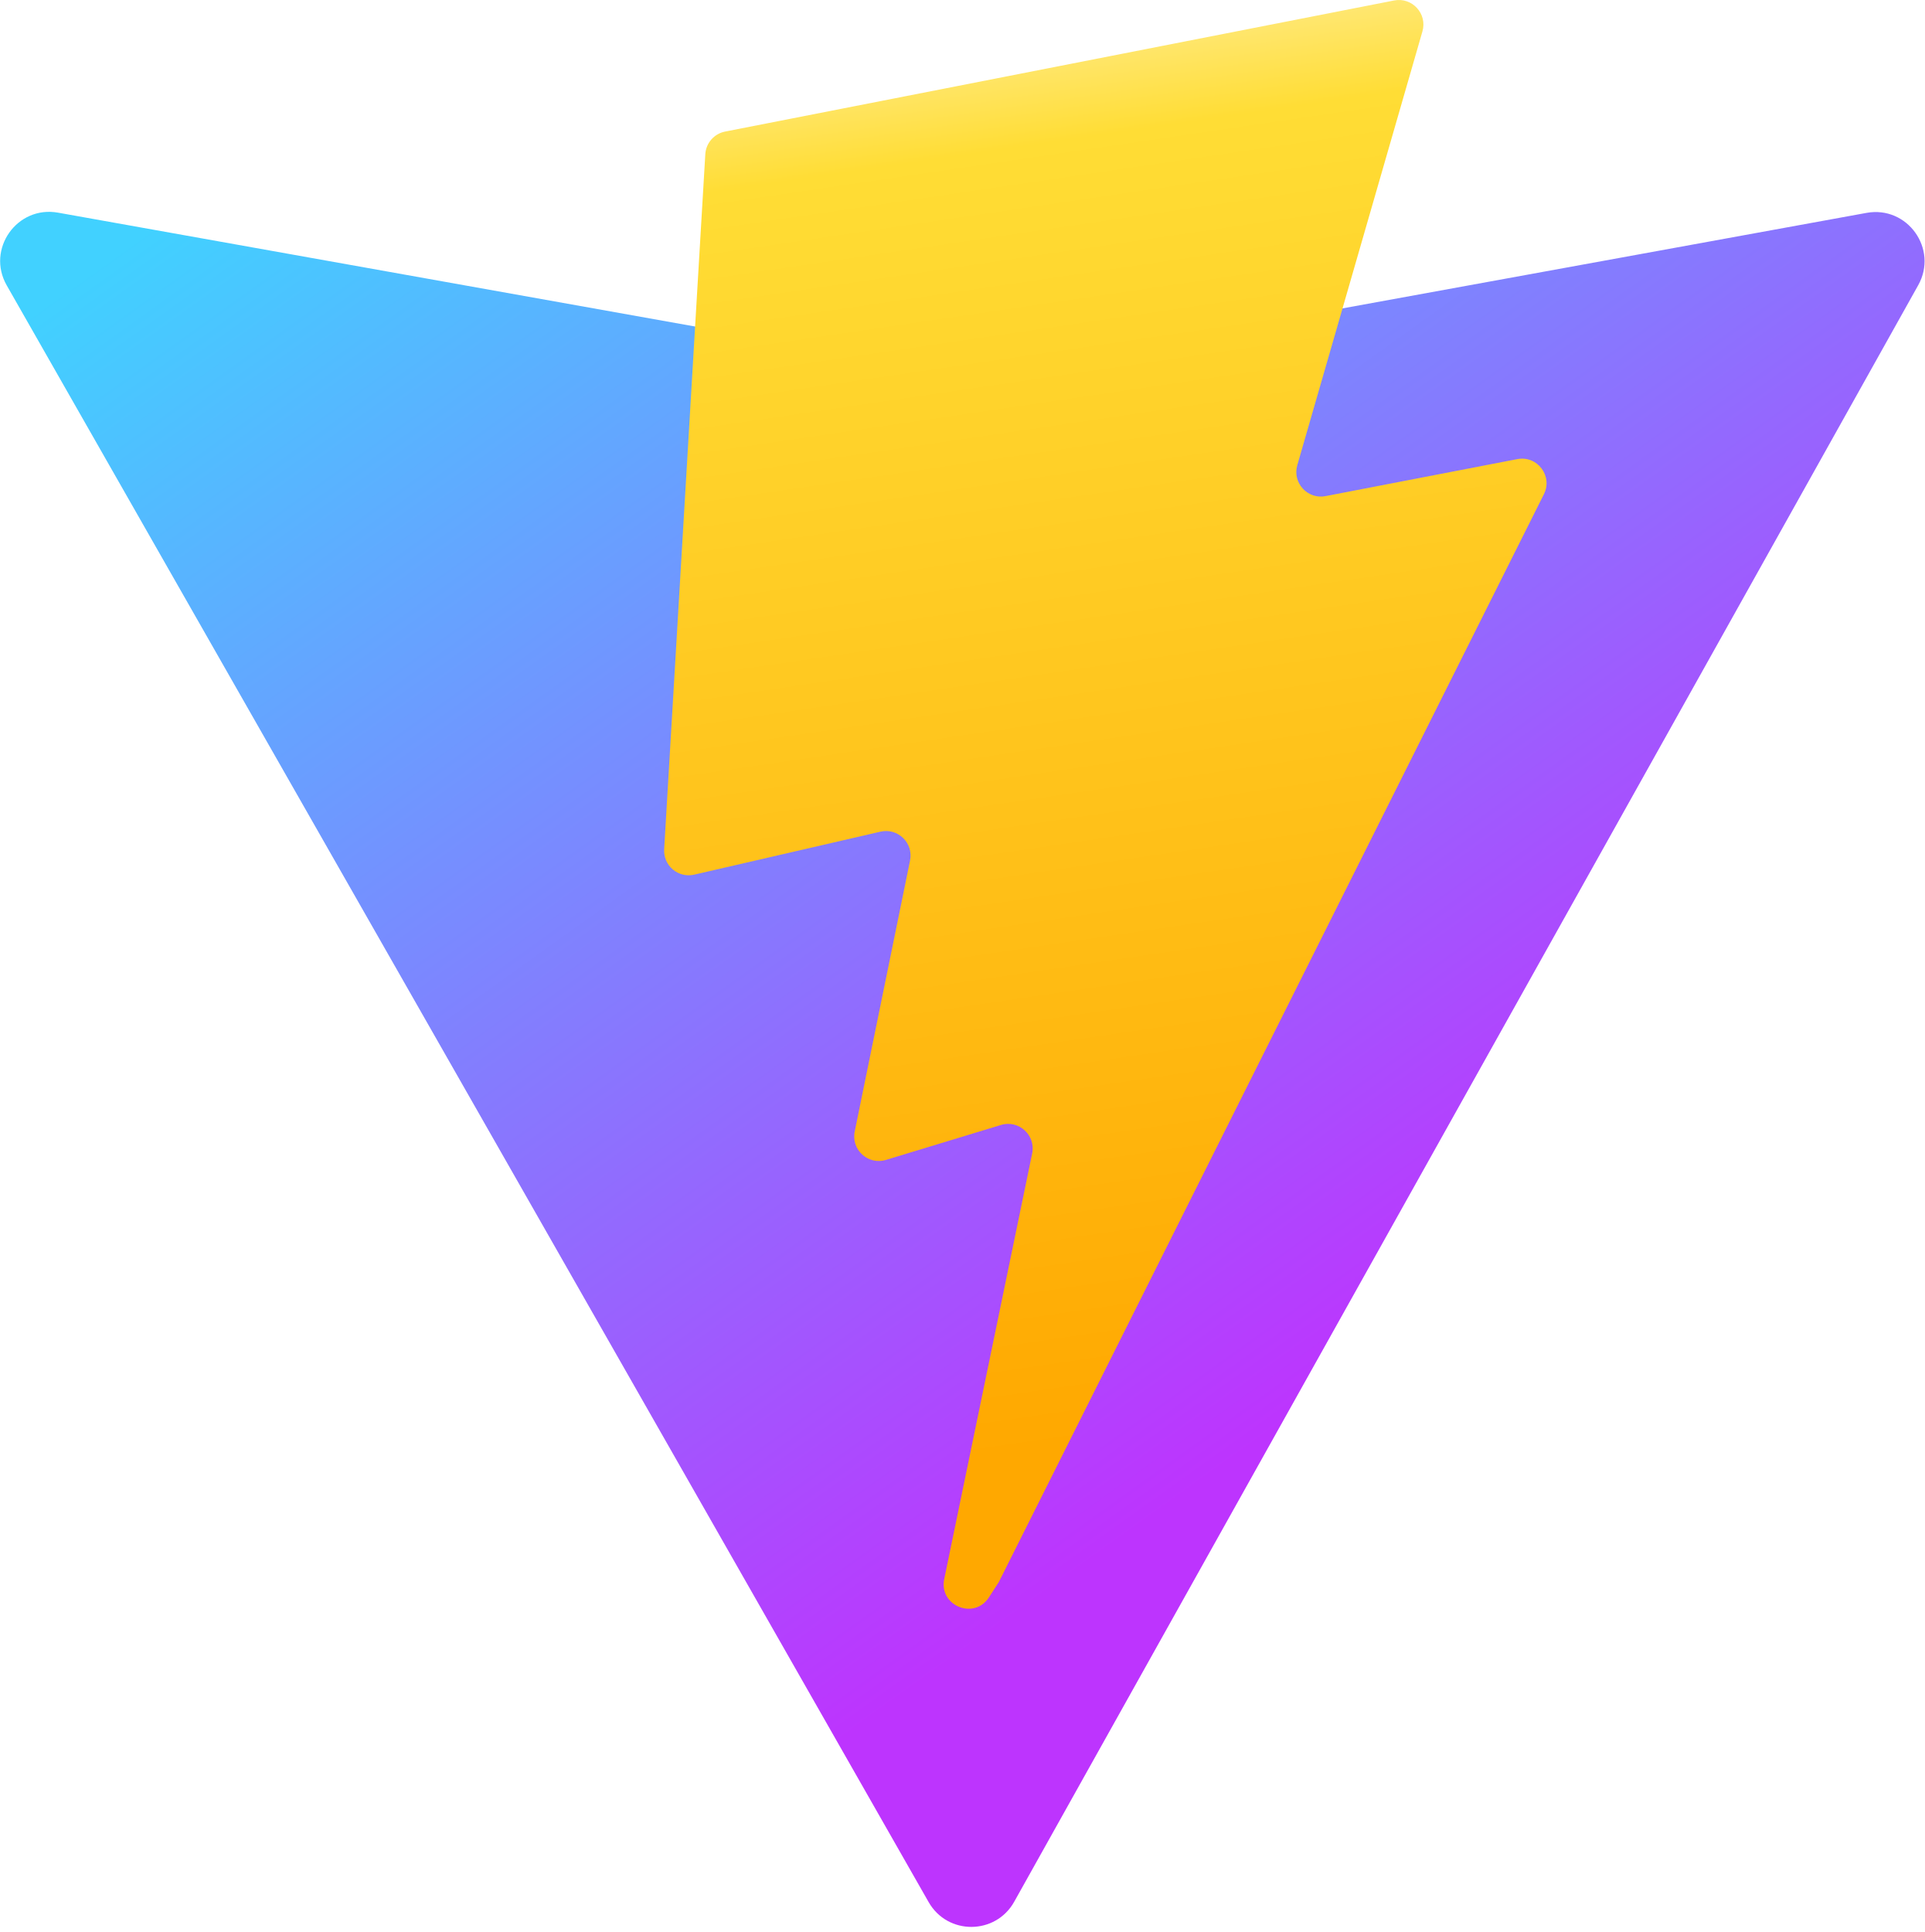
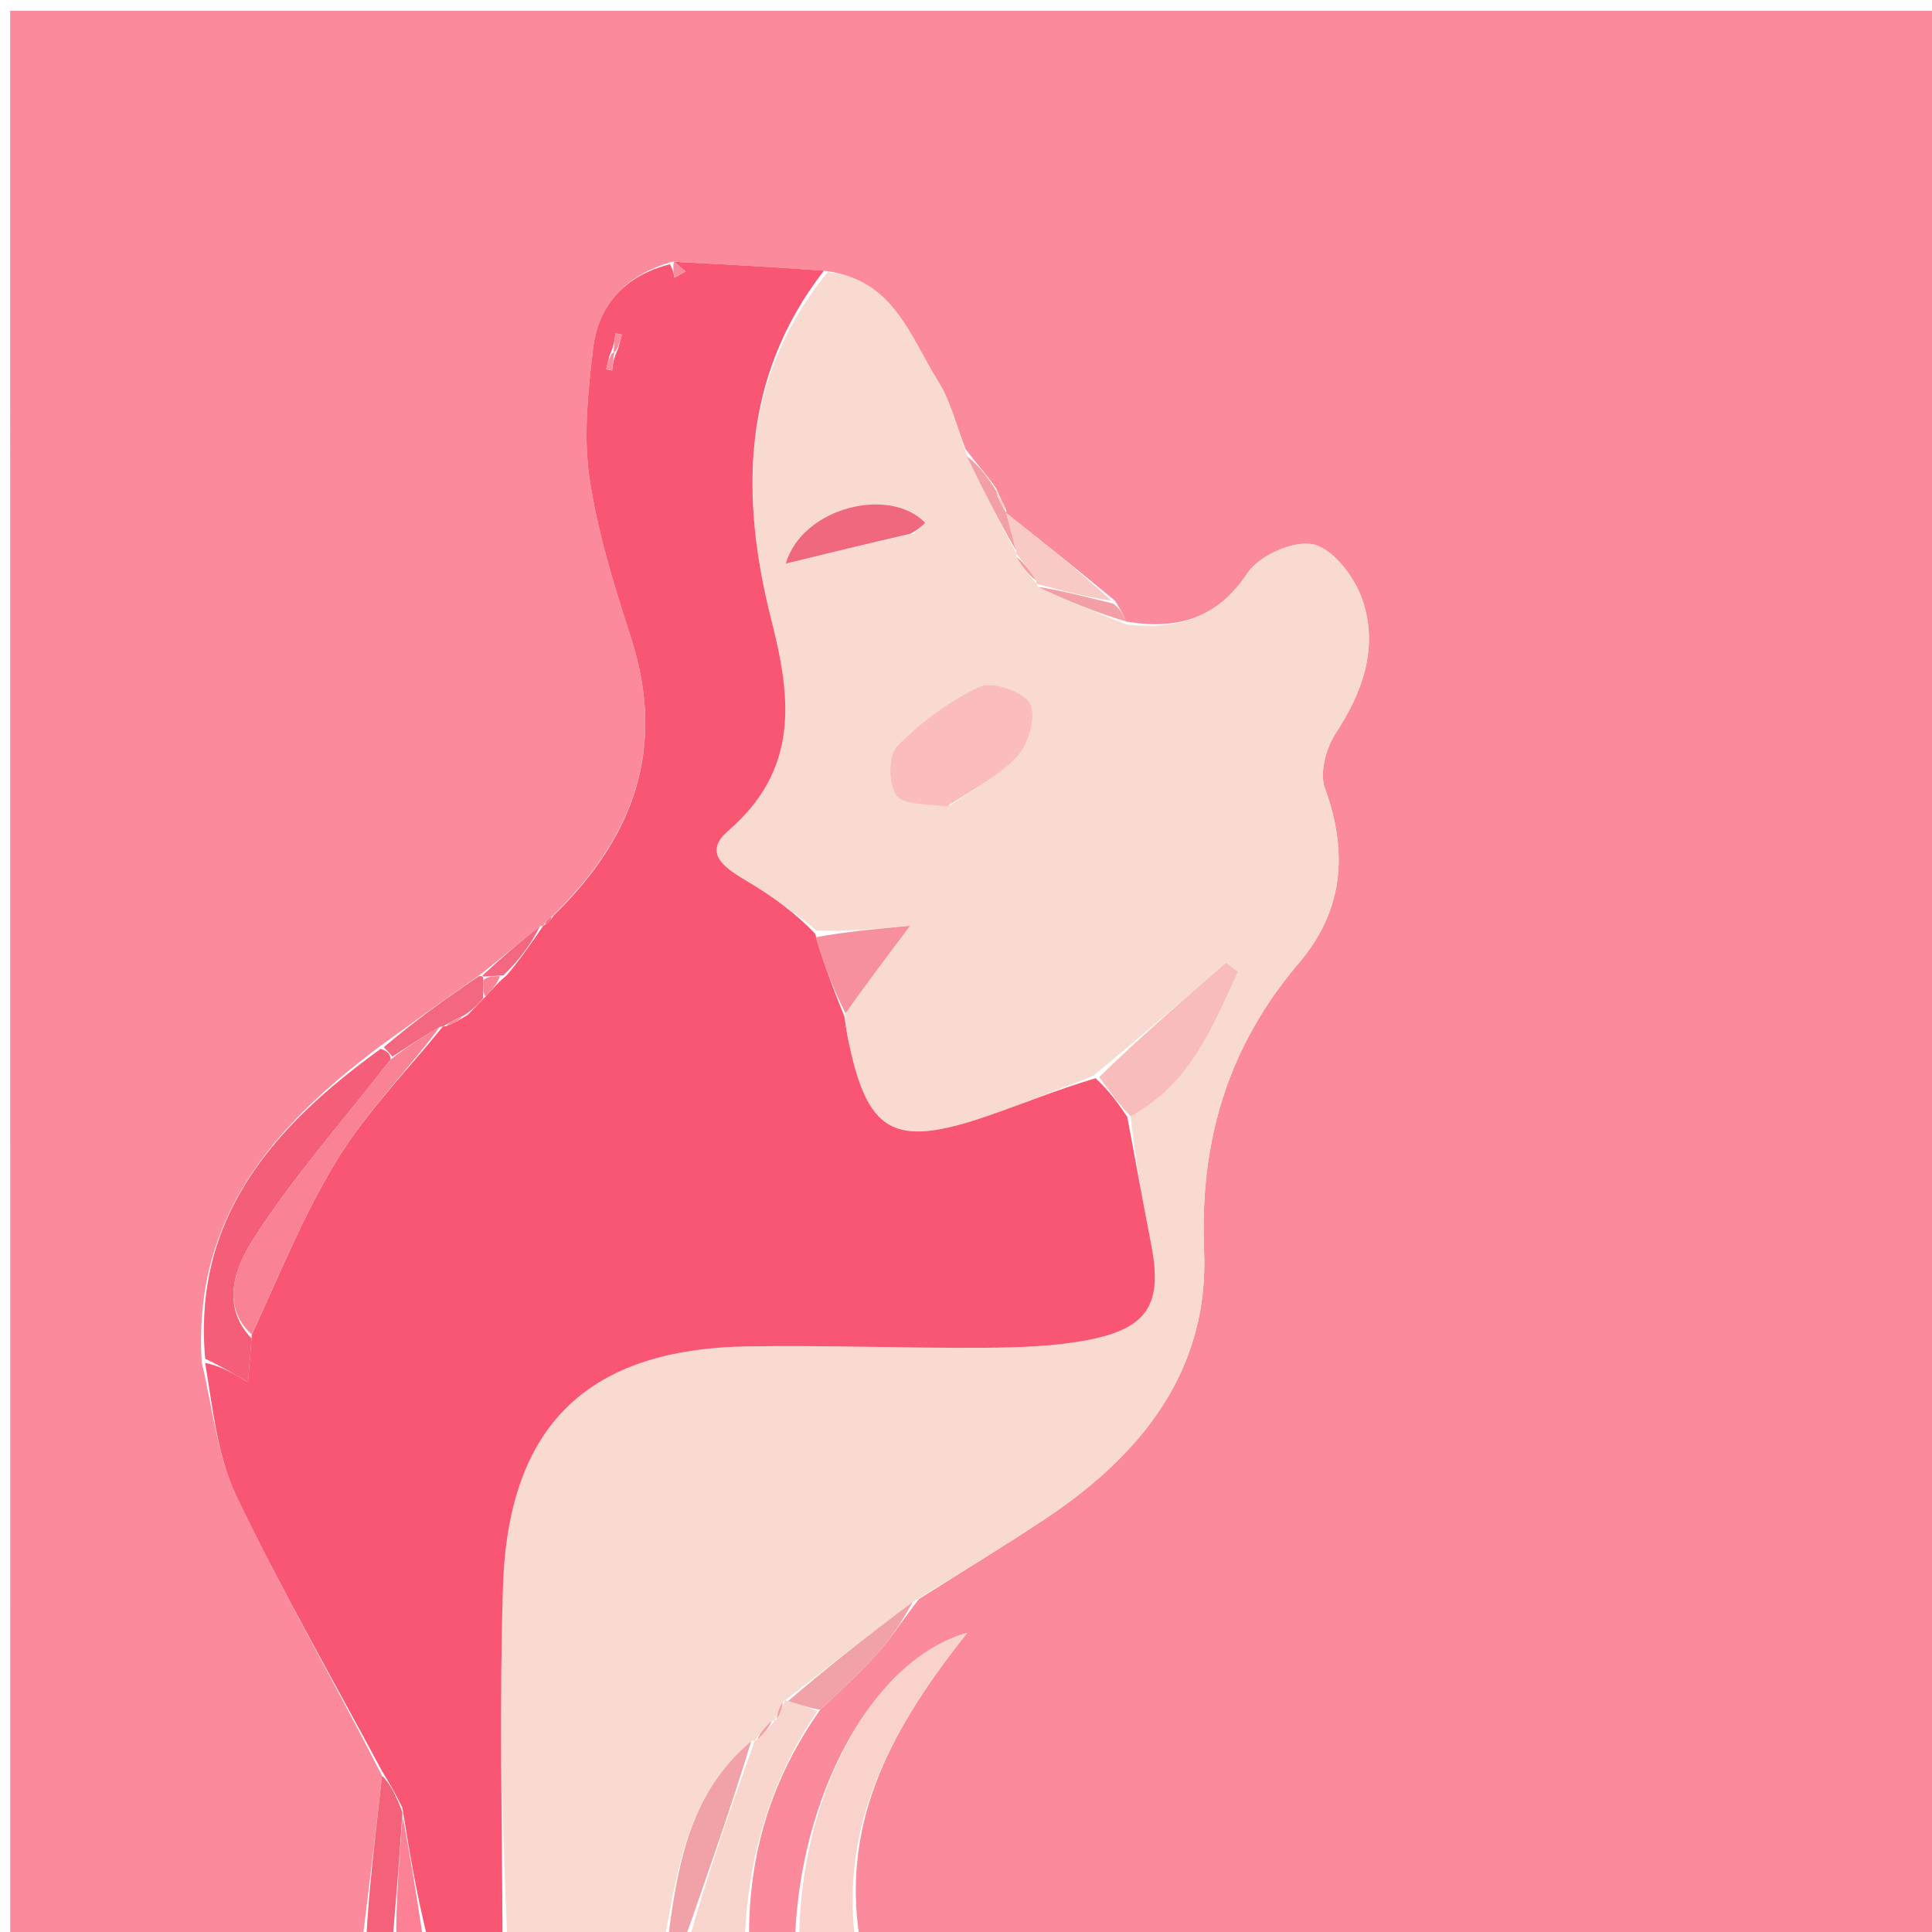
- <svg xmlns="http://www.w3.org/2000/svg" aria-hidden="true" role="img" class="iconify iconify--logos" width="31.88" height="32" preserveAspectRatio="xMidYMid meet" viewBox="0 0 256 257">
-   <defs>
-     <linearGradient id="IconifyId1813088fe1fbc01fb466" x1="-.828%" x2="57.636%" y1="7.652%" y2="78.411%">
-       <stop offset="0%" stop-color="#41D1FF" />
-       <stop offset="100%" stop-color="#BD34FE" />
-     </linearGradient>
-     <linearGradient id="IconifyId1813088fe1fbc01fb467" x1="43.376%" x2="50.316%" y1="2.242%" y2="89.03%">
-       <stop offset="0%" stop-color="#FFEA83" />
-       <stop offset="8.333%" stop-color="#FFDD35" />
-       <stop offset="100%" stop-color="#FFA800" />
-     </linearGradient>
-   </defs>
-   <path fill="url(#IconifyId1813088fe1fbc01fb466)" d="M255.153 37.938L134.897 252.976c-2.483 4.44-8.862 4.466-11.382.048L.875 37.958c-2.746-4.814 1.371-10.646 6.827-9.67l120.385 21.517a6.537 6.537 0 0 0 2.322-.004l117.867-21.483c5.438-.991 9.574 4.796 6.877 9.62Z" />
-   <path fill="url(#IconifyId1813088fe1fbc01fb467)" d="M185.432.063L96.44 17.501a3.268 3.268 0 0 0-2.634 3.014l-5.474 92.456a3.268 3.268 0 0 0 3.997 3.378l24.777-5.718c2.318-.535 4.413 1.507 3.936 3.838l-7.361 36.047c-.495 2.426 1.782 4.5 4.151 3.78l15.304-4.649c2.372-.72 4.652 1.36 4.15 3.788l-11.698 56.621c-.732 3.542 3.979 5.473 5.943 2.437l1.313-2.028l72.516-144.72c1.215-2.423-.88-5.186-3.54-4.672l-25.505 4.922c-2.396.462-4.435-1.77-3.759-4.114l16.646-57.705c.677-2.35-1.37-4.583-3.769-4.113Z" />
+ <svg xmlns="http://www.w3.org/2000/svg" version="1.1" id="Layer_1" x="0px" y="0px" width="100%" viewBox="0 0 192 192" enable-background="new 0 0 192 192" xml:space="preserve">
+   <path fill="#FB8A9C" opacity="1" stroke="none" d=" M79,193   C77.611,193 76.222,193 74.44,192.577   C74.391,184.122 76.692,176.725 81.514,169.911   C83.71,167.853 85.7,166.014 87.481,163.99   C88.811,162.479 89.87,160.729 91.339,158.901   C95.708,156.133 99.837,153.621 103.859,150.95   C113.401,144.611 120.155,136.23 119.66,124.294   C119.206,113.351 122.033,103.986 129.088,95.697   C133.485,90.529 134.008,84.723 131.668,78.344   C131.11,76.822 131.771,74.342 132.736,72.87   C135.445,68.739 136.983,64.349 135.416,59.669   C134.667,57.432 132.576,54.626 130.576,54.12   C128.669,53.637 125.146,55.185 123.989,56.935   C120.934,61.556 116.924,62.594 111.927,61.772   C111.593,60.985 111.298,60.491 110.823,59.718   C107.094,56.617 103.546,53.795 99.993,50.991   C99.989,51.008 100.027,51.012 100.003,50.704   C99.651,49.887 99.322,49.376 98.985,48.521   C98.002,47.111 97.028,46.046 95.952,44.632   C95.001,42.15 94.443,39.836 93.243,37.925   C90.452,33.475 88.807,27.737 81.879,26.902   C76.661,26.512 71.822,26.264 66.992,26.008   C67.002,25.999 67.024,25.983 66.672,26.046   C62.057,27.403 59.445,30.347 58.938,34.656   C58.438,38.905 57.968,43.319 58.582,47.498   C59.375,52.891 61.034,58.196 62.72,63.41   C66.269,74.392 62.917,83.297 54.796,91.121   C54.333,91.448 54.134,91.697 53.996,91.996   C53.999,91.999 53.989,91.989 53.652,92.054   C51.514,93.715 49.712,95.311 47.566,96.974   C44.124,99.334 41.026,101.626 37.629,104.073   C27.109,111.985 19.144,121.007 20.054,135.421   C21.168,140.16 21.63,144.802 23.528,148.754   C27.974,158.015 33.109,166.945 37.969,176.468   C37.316,182.285 36.658,187.643 36,193   C24.34,193 12.681,193 1.016,193   C1.011,129.046 1.011,65.092 1.011,1.069   C64.915,1.069 128.83,1.069 192.872,1.069   C192.872,64.876 192.872,128.752 192.872,193   C157.313,193 121.625,193 85.414,192.544   C83.594,180.661 88.822,171.467 96.117,162.269   C86.582,164.985 79.407,178.635 79,193  z" />
+   <path fill="#F8DAD0" opacity="1" stroke="none" d=" M111.967,62.065   C116.924,62.594 120.934,61.556 123.989,56.935   C125.146,55.185 128.669,53.637 130.576,54.12   C132.576,54.626 134.667,57.432 135.416,59.669   C136.983,64.349 135.445,68.739 132.736,72.87   C131.771,74.342 131.11,76.822 131.668,78.344   C134.008,84.723 133.485,90.529 129.088,95.697   C122.033,103.986 119.206,113.351 119.66,124.294   C120.155,136.23 113.401,144.611 103.859,150.95   C99.837,153.621 95.708,156.133 91.012,159.006   C86.257,162.533 82.118,165.77 77.99,169.004   C78.002,169.002 78.008,168.978 77.767,169.161   C77.346,169.904 77.166,170.463 76.996,171.014   C77.006,171.006 77.018,170.983 76.695,171.018   C75.909,171.707 75.447,172.36 74.994,173.009   C75.004,173.004 75.01,172.982 74.662,173.025   C68.32,178.367 67.317,185.749 66,193   C60.978,193 55.956,193 50.406,192.535   C49.892,180.611 49.623,169.144 49.987,157.696   C50.496,141.658 58.376,134.054 74.319,133.801   C82.121,133.676 89.929,133.99 97.733,133.94   C101.203,133.918 104.735,133.821 108.125,133.168   C114.121,132.012 115.548,129.559 114.402,123.65   C113.585,119.438 112.818,115.216 112.366,110.938   C118.475,107.591 120.51,101.925 123.038,96.572   C122.646,96.265 122.254,95.959 121.861,95.652   C117.565,99.378 113.268,103.104 108.614,106.939   C104.842,108.356 101.465,109.771 98.007,110.95   C88.716,114.116 86.145,112.599 84.227,102.999   C84.097,102.347 84.021,101.685 84.025,100.702   C86.186,97.654 88.241,94.932 90.452,92.002   C86.987,92.319 84.103,92.583 81.165,92.484   C79.05,90.737 77.024,89.295 74.917,87.982   C72.816,86.674 69.431,85.103 72.36,82.574   C79.438,76.461 78.648,69.425 76.655,61.595   C73.541,49.361 73.69,37.472 82.257,27.046   C88.807,27.737 90.452,33.475 93.243,37.925   C94.443,39.836 95.001,42.15 95.996,45.007   C97.757,48.829 99.372,51.926 100.996,55.011   C101.003,54.999 100.977,55.005 100.984,55.329   C101.658,56.443 102.325,57.233 102.997,58.01   C103.002,57.998 102.978,58.01 103.14,58.32   C106.19,59.775 109.078,60.92 111.967,62.065  M94.453,80.028   C96.729,78.425 99.333,77.119 101.159,75.108   C102.264,73.891 103.022,71.107 102.357,69.892   C101.707,68.705 98.606,67.66 97.363,68.237   C94.343,69.639 91.514,71.76 89.161,74.138   C88.275,75.034 88.26,77.895 89.048,79.019   C89.756,80.029 92.109,79.885 94.453,80.028  M90.8,53.034   C91.183,52.677 91.566,52.319 91.949,51.961   C88.445,48.288 79.741,50.387 78.087,56.01   C82.321,54.977 86.202,54.03 90.8,53.034  z" />
+   <path fill="#F85673" opacity="1" stroke="none" d=" M81.879,26.902   C73.69,37.472 73.541,49.361 76.655,61.595   C78.648,69.425 79.438,76.461 72.36,82.574   C69.431,85.103 72.816,86.674 74.917,87.982   C77.024,89.295 79.05,90.737 81.004,92.783   C81.904,95.971 82.912,98.499 83.92,101.028   C84.021,101.685 84.097,102.347 84.227,102.999   C86.145,112.599 88.716,114.116 98.007,110.95   C101.465,109.771 104.842,108.356 108.873,107.151   C110.336,108.502 111.183,109.75 112.029,110.999   C112.818,115.216 113.585,119.438 114.402,123.65   C115.548,129.559 114.121,132.012 108.125,133.168   C104.735,133.821 101.203,133.918 97.733,133.94   C89.929,133.99 82.121,133.676 74.319,133.801   C58.376,134.054 50.496,141.658 49.987,157.696   C49.623,169.144 49.892,180.611 49.939,192.535   C47.629,193 45.259,193 42.468,192.546   C41.366,188.067 40.685,184.043 39.992,179.674   C39.308,178.222 38.636,177.115 37.964,176.009   C33.109,166.945 27.974,158.015 23.528,148.754   C21.63,144.802 21.168,140.16 20.39,135.443   C21.89,135.738 23.053,136.419 24.649,137.354   C24.781,135.752 24.893,134.384 25.024,132.628   C27.856,126.496 30.255,120.496 33.607,115.085   C36.52,110.384 40.509,106.349 44.017,102.008   C44.01,101.998 44.007,102.019 44.319,101.991   C45.168,101.645 45.706,101.327 46.458,100.872   C47.118,100.231 47.564,99.727 48.251,99.033   C48.999,98.229 49.507,97.616 50.349,96.931   C51.785,95.237 52.887,93.613 53.989,91.989   C53.989,91.989 53.999,91.999 54.195,91.863   C54.641,91.522 54.844,91.279 55.001,90.996   C62.917,83.297 66.269,74.392 62.72,63.41   C61.034,58.196 59.375,52.891 58.582,47.498   C57.968,43.319 58.438,38.905 58.938,34.656   C59.445,30.347 62.057,27.403 66.572,26.261   C66.892,26.808 66.96,27.202 67.028,27.596   C67.397,27.39 67.766,27.183 68.135,26.976   C67.75,26.656 67.366,26.337 66.982,26.017   C71.822,26.264 76.661,26.512 81.879,26.902  M60.587,35.294   C60.471,35.762 60.356,36.231 60.24,36.699   C60.437,36.736 60.635,36.774 60.832,36.811   C60.901,36.216 60.969,35.62 61.416,34.678   C61.545,34.203 61.674,33.727 61.804,33.252   C61.587,33.208 61.371,33.165 61.155,33.122   C61.088,33.733 61.021,34.345 60.587,35.294  M62.455,30.505   C62.455,30.505 62.544,30.459 62.455,30.505  z" />
+   <path fill="#F8D2CB" opacity="1" stroke="none" d=" M79.428,193   C79.407,178.635 86.582,164.985 96.117,162.269   C88.822,171.467 83.594,180.661 84.946,192.544   C83.286,193 81.571,193 79.428,193  z" />
+   <path fill="#F8D6CE" opacity="1" stroke="none" d=" M81.217,170.05   C76.692,176.725 74.391,184.122 74.023,192.577   C72.286,193 70.571,193 68.522,192.614   C70.461,185.813 72.735,179.398 75.01,172.982   C75.01,172.982 75.004,173.004 75.263,172.887   C76.021,172.175 76.52,171.579 77.018,170.983   C77.018,170.983 77.006,171.006 77.227,170.823   C77.634,170.086 77.821,169.532 78.008,168.978   C78.008,168.978 78.002,169.002 78.338,169.045   C79.522,169.409 80.37,169.73 81.217,170.05  z" />
+   <path fill="#F1A1A8" opacity="1" stroke="none" d=" M74.662,173.025   C72.735,179.398 70.461,185.813 68.093,192.614   C67.556,193 67.111,193 66.333,193   C67.317,185.749 68.32,178.367 74.662,173.025  z" />
+   <path fill="#F46279" opacity="1" stroke="none" d=" M37.969,176.468   C38.636,177.115 39.308,178.222 40,180.124   C39.68,184.946 39.34,188.973 39,193   C38.25,193 37.5,193 36.375,193   C36.658,187.643 37.316,182.285 37.969,176.468  z" />
+   <path fill="#FC8195" opacity="1" stroke="none" d=" M39.375,193   C39.34,188.973 39.68,184.946 40.012,180.469   C40.685,184.043 41.366,188.067 42.023,192.546   C41.25,193 40.5,193 39.375,193  z" />
+   <path fill="#F55E78" opacity="1" stroke="none" d=" M25.006,133.017   C24.893,134.384 24.781,135.752 24.649,137.354   C23.053,136.419 21.89,135.738 20.391,135.034   C19.144,121.007 27.109,111.985 37.835,104.229   C38.561,104.488 38.782,104.747 38.822,105.289   C34.106,111.366 29.178,116.91 25.218,123.076   C23.517,125.723 21.781,129.655 25.006,133.017  z" />
+   <path fill="#F1A1A8" opacity="1" stroke="none" d=" M81.514,169.911   C80.37,169.73 79.522,169.409 78.327,169.048   C82.118,165.77 86.257,162.533 90.723,159.191   C89.87,160.729 88.811,162.479 87.481,163.99   C85.7,166.014 83.71,167.853 81.514,169.911  z" />
+   <path fill="#F8C9C5" opacity="1" stroke="none" d=" M99.997,50.973   C103.546,53.795 107.094,56.617 110.443,59.696   C107.822,59.306 105.4,58.658 102.978,58.01   C102.978,58.01 103.002,57.998 102.982,57.687   C102.301,56.586 101.639,55.795 100.977,55.005   C100.977,55.005 101.003,54.999 100.952,54.665   C100.6,53.211 100.299,52.092 99.997,50.973  z" />
+   <path fill="#F36880" opacity="1" stroke="none" d=" M39.003,105.007   C38.782,104.747 38.561,104.488 38.133,104.073   C41.026,101.626 44.124,99.334 47.6,97.009   C47.977,96.976 48.043,97.043 48.031,97.405   C48.016,98.252 48.013,98.737 48.01,99.222   C47.564,99.727 47.118,100.231 46.135,100.901   C45.068,101.384 44.537,101.701 44.007,102.019   C44.007,102.019 44.01,101.998 43.689,102.057   C41.913,103.079 40.458,104.043 39.003,105.007  z" />
+   <path fill="#F29FA7" opacity="1" stroke="none" d=" M99.993,50.991   C100.299,52.092 100.6,53.211 100.944,54.676   C99.372,51.926 97.757,48.829 96.097,45.358   C97.028,46.046 98.002,47.111 99.029,48.829   C99.397,49.993 99.712,50.502 100.027,51.012   C100.027,51.012 99.989,51.008 99.993,50.991  z" />
+   <path fill="#F29FA7" opacity="1" stroke="none" d=" M103.14,58.32   C105.4,58.658 107.822,59.306 110.624,59.976   C111.298,60.491 111.593,60.985 111.927,61.772   C109.078,60.92 106.19,59.775 103.14,58.32  z" />
+   <path fill="#F36880" opacity="1" stroke="none" d=" M53.652,92.054   C52.887,93.613 51.785,95.237 50.02,96.935   C48.919,97.02 48.481,97.032 48.043,97.043   C48.043,97.043 47.977,96.976 47.944,96.941   C49.712,95.311 51.514,93.715 53.652,92.054  z" />
+   <path fill="#F8C9C5" opacity="1" stroke="none" d=" M100.003,50.704   C99.712,50.502 99.397,49.993 99.037,49.175   C99.322,49.376 99.651,49.887 100.003,50.704  z" />
+   <path fill="#F36880" opacity="1" stroke="none" d=" M54.796,91.121   C54.844,91.279 54.641,91.522 54.192,91.86   C54.134,91.697 54.333,91.448 54.796,91.121  z" />
+   <path fill="#FABCBD" opacity="1" stroke="none" d=" M94.094,80.139   C92.109,79.885 89.756,80.029 89.048,79.019   C88.26,77.895 88.275,75.034 89.161,74.138   C91.514,71.76 94.343,69.639 97.363,68.237   C98.606,67.66 101.707,68.705 102.357,69.892   C103.022,71.107 102.264,73.891 101.159,75.108   C99.333,77.119 96.729,78.425 94.094,80.139  z" />
+   <path fill="#F9BCBC" opacity="1" stroke="none" d=" M112.366,110.938   C111.183,109.75 110.336,108.502 109.23,107.042   C113.268,103.104 117.565,99.378 121.861,95.652   C122.254,95.959 122.646,96.265 123.038,96.572   C120.51,101.925 118.475,107.591 112.366,110.938  z" />
+   <path fill="#F0687D" opacity="1" stroke="none" d=" M90.442,53.059   C86.202,54.03 82.321,54.977 78.087,56.01   C79.741,50.387 88.445,48.288 91.949,51.961   C91.566,52.319 91.183,52.677 90.442,53.059  z" />
+   <path fill="#F7909E" opacity="1" stroke="none" d=" M84.025,100.702   C82.912,98.499 81.904,95.971 81.057,93.145   C84.103,92.583 86.987,92.319 90.452,92.002   C88.241,94.932 86.186,97.654 84.025,100.702  z" />
+   <path fill="#F29FA7" opacity="1" stroke="none" d=" M100.984,55.329   C101.639,55.795 102.301,56.586 102.977,57.699   C102.325,57.233 101.658,56.443 100.984,55.329  z" />
+   <path fill="#F1A1A8" opacity="1" stroke="none" d=" M76.695,171.018   C76.52,171.579 76.021,172.175 75.253,172.892   C75.447,172.36 75.909,171.707 76.695,171.018  z" />
+   <path fill="#F1A1A8" opacity="1" stroke="none" d=" M77.767,169.161   C77.821,169.532 77.634,170.086 77.217,170.831   C77.166,170.463 77.346,169.904 77.767,169.161  z" />
+   <path fill="#FA8295" opacity="1" stroke="none" d=" M38.822,105.289   C40.458,104.043 41.913,103.079 43.696,102.067   C40.509,106.349 36.52,110.384 33.607,115.085   C30.255,120.496 27.856,126.496 25.024,132.628   C21.781,129.655 23.517,125.723 25.218,123.076   C29.178,116.91 34.106,111.366 38.822,105.289  z" />
+   <path fill="#FB8A9C" opacity="1" stroke="none" d=" M66.992,26.008   C67.366,26.337 67.75,26.656 68.135,26.976   C67.766,27.183 67.397,27.39 67.028,27.596   C66.96,27.202 66.892,26.808 66.924,26.198   C67.024,25.983 67.002,25.999 66.992,26.008  z" />
+   <path fill="#FA8295" opacity="1" stroke="none" d=" M48.031,97.405   C48.481,97.032 48.919,97.02 49.686,97.006   C49.507,97.616 48.999,98.229 48.251,99.033   C48.013,98.737 48.016,98.252 48.031,97.405  z" />
+   <path fill="#FB8A9C" opacity="1" stroke="none" d=" M61.038,35.024   C60.969,35.62 60.901,36.216 60.832,36.811   C60.635,36.774 60.437,36.736 60.24,36.699   C60.356,36.231 60.471,35.762 60.791,35.143   C60.994,34.992 61.038,35.024 61.038,35.024  z" />
+   <path fill="#FB8A9C" opacity="1" stroke="none" d=" M60.974,34.974   C61.021,34.345 61.088,33.733 61.155,33.122   C61.371,33.165 61.587,33.208 61.804,33.252   C61.674,33.727 61.545,34.203 61.227,34.851   C61.038,35.024 60.994,34.992 60.974,34.974  z" />
+   <path fill="#FA8295" opacity="1" stroke="none" d=" M44.319,101.991   C44.537,101.701 45.068,101.384 45.921,101.038   C45.706,101.327 45.168,101.645 44.319,101.991  z" />
+   <path fill="#FB8A9C" opacity="1" stroke="none" d=" M62.5,30.482   C62.544,30.459 62.455,30.505 62.5,30.482  z" />
</svg>
